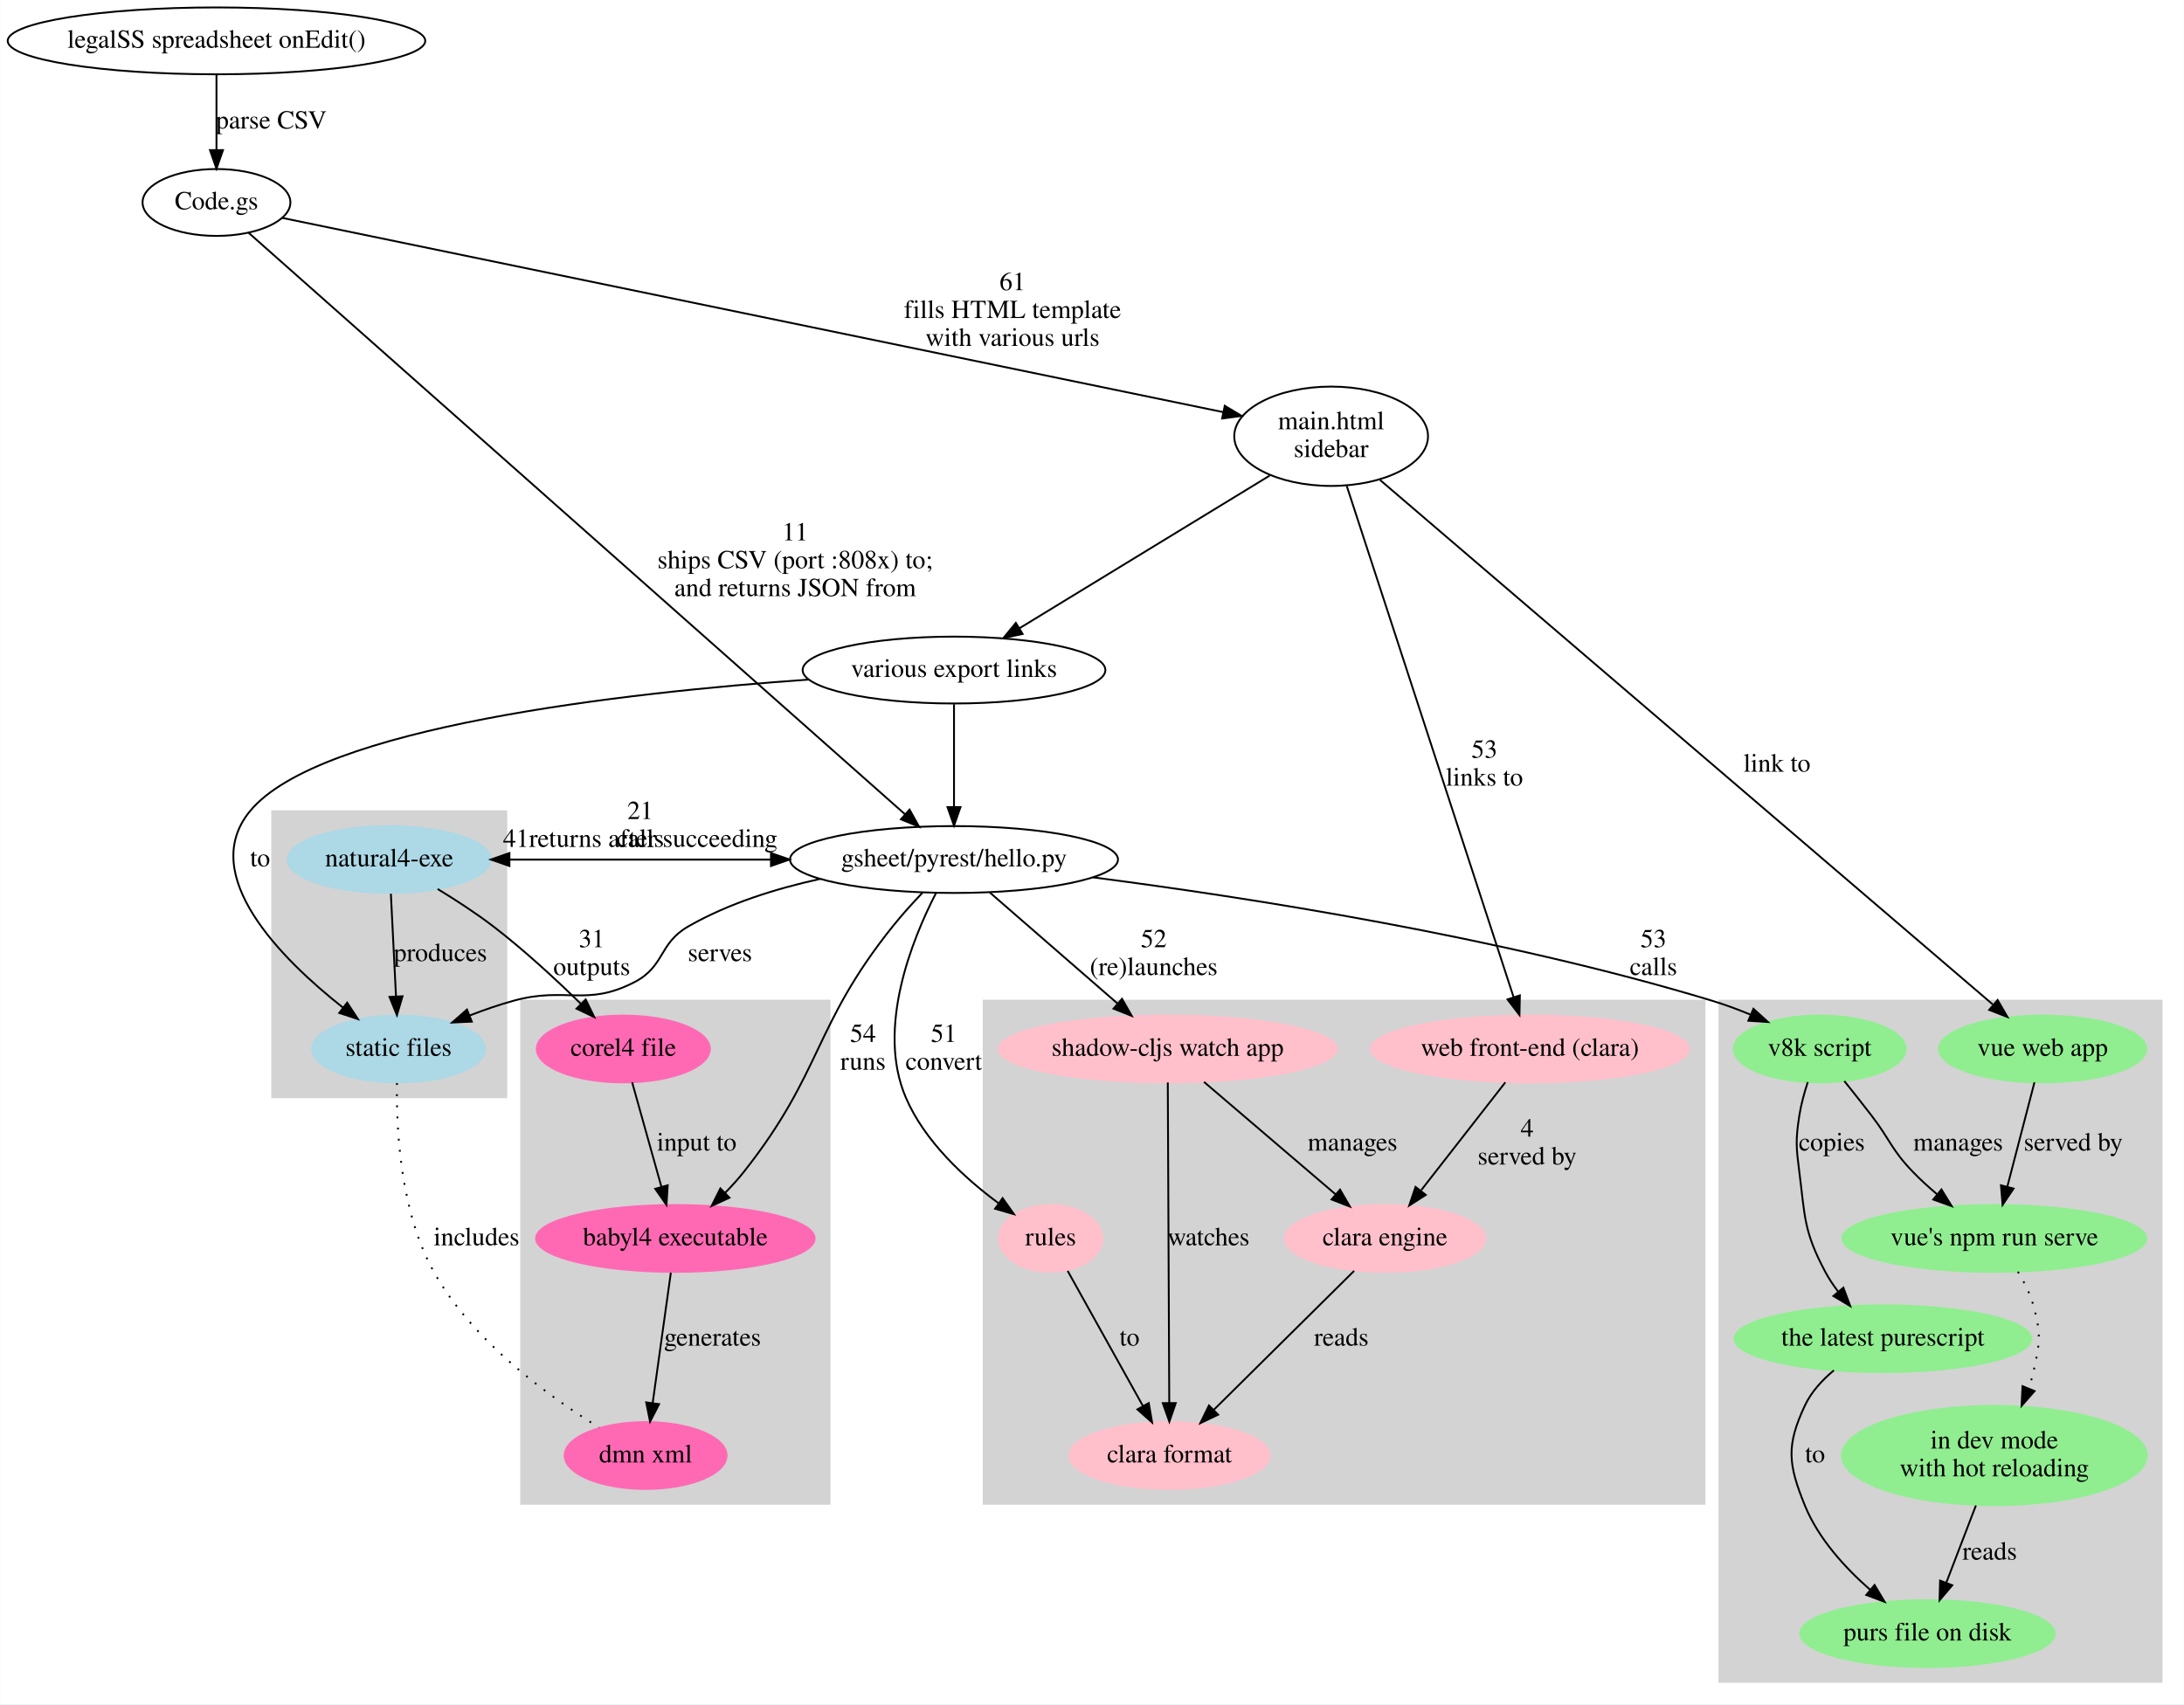
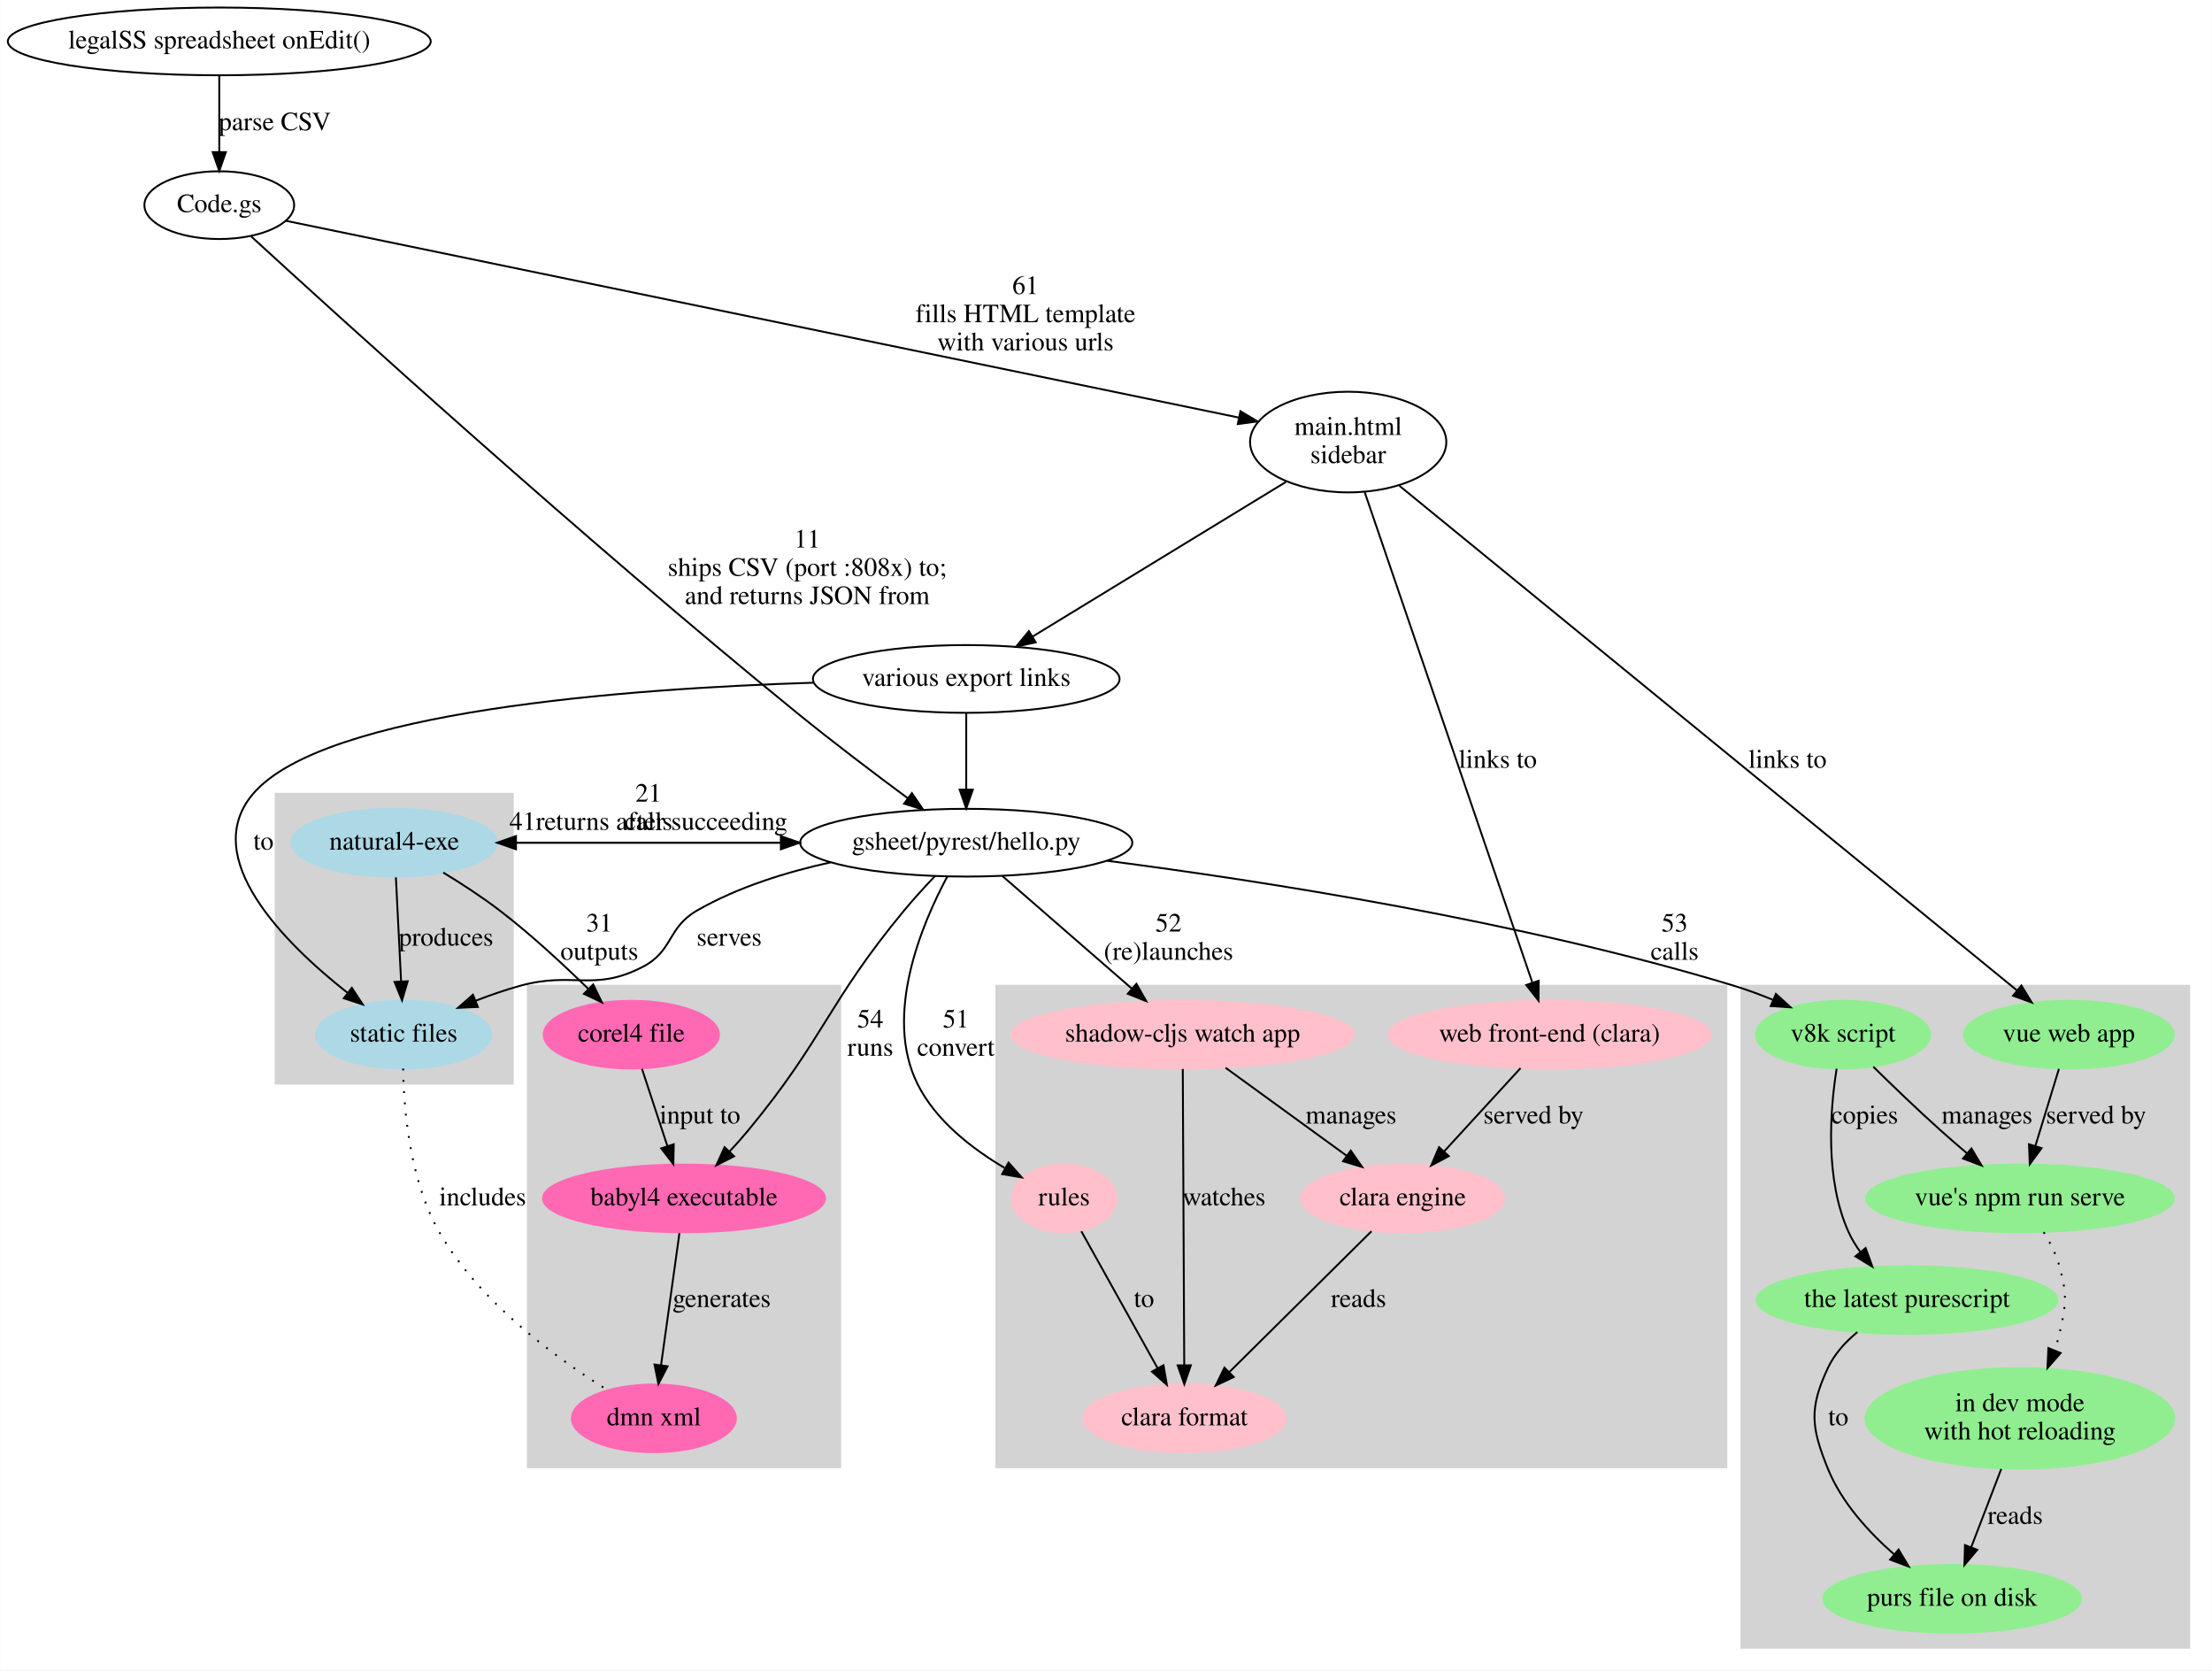
- <svg xmlns="http://www.w3.org/2000/svg" width="1175pt" height="917pt" viewBox="0.00 0.00 1175.44 917.48">
-   <g id="graph0" class="graph" transform="scale(1 1) rotate(0) translate(4 913.48)">
-     <polygon fill="white" stroke="transparent" points="-4,4 -4,-913.48 1171.44,-913.48 1171.44,4 -4,4" />
+ <svg xmlns="http://www.w3.org/2000/svg" width="1175pt" height="887pt" viewBox="0.00 0.00 1175.44 887.48">
+   <g id="graph0" class="graph" transform="scale(1 1) rotate(0) translate(4 883.48)">
+     <polygon fill="white" stroke="transparent" points="-4,4 -4,-883.48 1171.44,-883.48 1171.44,4 -4,4" />
    <g id="clust1" class="cluster">
-       <polygon fill="lightgrey" stroke="lightgrey" points="142.44,-322.74 142.44,-476.74 268.44,-476.74 268.44,-322.74 142.44,-322.74" />
+       <polygon fill="lightgrey" stroke="lightgrey" points="142.44,-307.74 142.44,-461.74 268.44,-461.74 268.44,-307.74 142.44,-307.74" />
    </g>
    <g id="clust2" class="cluster">
-       <polygon fill="lightgrey" stroke="lightgrey" points="921.44,-8 921.44,-374.74 1159.44,-374.74 1159.44,-8 921.44,-8" />
+       <polygon fill="lightgrey" stroke="lightgrey" points="921.44,-8 921.44,-359.74 1159.44,-359.74 1159.44,-8 921.44,-8" />
    </g>
    <g id="clust3" class="cluster">
-       <polygon fill="lightgrey" stroke="lightgrey" points="276.44,-103.87 276.44,-374.74 442.44,-374.74 442.44,-103.87 276.44,-103.87" />
+       <polygon fill="lightgrey" stroke="lightgrey" points="276.44,-103.87 276.44,-359.74 442.44,-359.74 442.44,-103.87 276.44,-103.87" />
    </g>
    <g id="clust4" class="cluster">
-       <polygon fill="lightgrey" stroke="lightgrey" points="525.44,-103.87 525.44,-374.74 913.44,-374.74 913.44,-103.87 525.44,-103.87" />
+       <polygon fill="lightgrey" stroke="lightgrey" points="525.44,-103.87 525.44,-359.74 913.44,-359.74 913.44,-103.87 525.44,-103.87" />
    </g>
    <g id="node1" class="node">
-       <ellipse fill="none" stroke="black" cx="509.44" cy="-450.74" rx="88.28" ry="18" />
-       <text text-anchor="middle" x="509.44" y="-447.04" font-family="Times,serif" font-size="14.00">gsheet/pyrest/hello.py</text>
+       <ellipse fill="none" stroke="black" cx="509.44" cy="-435.74" rx="88.28" ry="18" />
+       <text text-anchor="middle" x="509.44" y="-432.04" font-family="Times,serif" font-size="14.00">gsheet/pyrest/hello.py</text>
    </g>
    <g id="node6" class="node">
-       <ellipse fill="lightblue" stroke="lightblue" cx="210.44" cy="-348.74" rx="46.59" ry="18" />
-       <text text-anchor="middle" x="210.44" y="-345.04" font-family="Times,serif" font-size="14.00">static files</text>
+       <ellipse fill="lightblue" stroke="lightblue" cx="210.44" cy="-333.74" rx="46.59" ry="18" />
+       <text text-anchor="middle" x="210.44" y="-330.04" font-family="Times,serif" font-size="14.00">static files</text>
    </g>
    <g id="edge6" class="edge">
-       <path fill="none" stroke="black" d="M437.36,-440.29C413.68,-435.1 387.94,-427.08 366.44,-414.74 350.36,-405.51 353.91,-393.26 337.44,-384.74 311.48,-371.31 300.63,-382.48 272.44,-374.74 264.65,-372.6 256.51,-369.78 248.79,-366.8" />
-       <polygon fill="black" stroke="black" points="249.88,-363.46 239.29,-362.98 247.27,-369.96 249.88,-363.46" />
-       <text text-anchor="middle" x="383.44" y="-396.04" font-family="Times,serif" font-size="14.00">serves</text>
+       <path fill="none" stroke="black" d="M437.36,-425.29C413.68,-420.1 387.94,-412.08 366.44,-399.74 350.36,-390.51 353.91,-378.26 337.44,-369.74 311.48,-356.31 300.63,-367.48 272.44,-359.74 264.65,-357.6 256.51,-354.78 248.79,-351.8" />
+       <polygon fill="black" stroke="black" points="249.88,-348.46 239.29,-347.98 247.27,-354.96 249.88,-348.46" />
+       <text text-anchor="middle" x="383.44" y="-381.04" font-family="Times,serif" font-size="14.00">serves</text>
    </g>
    <g id="node7" class="node">
-       <ellipse fill="lightblue" stroke="lightblue" cx="205.44" cy="-450.74" rx="54.69" ry="18" />
-       <text text-anchor="middle" x="205.44" y="-447.04" font-family="Times,serif" font-size="14.00">natural4-exe</text>
+       <ellipse fill="lightblue" stroke="lightblue" cx="205.44" cy="-435.74" rx="54.69" ry="18" />
+       <text text-anchor="middle" x="205.44" y="-432.04" font-family="Times,serif" font-size="14.00">natural4-exe</text>
    </g>
    <g id="edge9" class="edge">
-       <path fill="none" stroke="black" d="M420.91,-450.74C372.77,-450.74 314.29,-450.74 270.4,-450.74" />
-       <polygon fill="black" stroke="black" points="270.14,-447.24 260.14,-450.74 270.14,-454.24 270.14,-447.24" />
-       <text text-anchor="middle" x="340.54" y="-472.54" font-family="Times,serif" font-size="14.00">21</text>
-       <text text-anchor="middle" x="340.54" y="-457.54" font-family="Times,serif" font-size="14.00">calls</text>
+       <path fill="none" stroke="black" d="M420.91,-435.74C372.77,-435.74 314.29,-435.74 270.4,-435.74" />
+       <polygon fill="black" stroke="black" points="270.14,-432.24 260.14,-435.74 270.14,-439.24 270.14,-432.24" />
+       <text text-anchor="middle" x="340.54" y="-457.54" font-family="Times,serif" font-size="14.00">21</text>
+       <text text-anchor="middle" x="340.54" y="-442.54" font-family="Times,serif" font-size="14.00">calls</text>
    </g>
    <g id="node9" class="node">
-       <ellipse fill="lightgreen" stroke="lightgreen" cx="975.44" cy="-348.74" rx="46.29" ry="18" />
-       <text text-anchor="middle" x="975.44" y="-345.04" font-family="Times,serif" font-size="14.00">v8k script</text>
+       <ellipse fill="lightgreen" stroke="lightgreen" cx="975.44" cy="-333.74" rx="46.29" ry="18" />
+       <text text-anchor="middle" x="975.44" y="-330.04" font-family="Times,serif" font-size="14.00">v8k script</text>
    </g>
    <g id="edge17" class="edge">
-       <path fill="none" stroke="black" d="M584.34,-441.12C667.1,-430.41 803.72,-409.22 917.44,-374.74 924.21,-372.69 931.25,-370.08 937.99,-367.33" />
-       <polygon fill="black" stroke="black" points="939.76,-370.38 947.6,-363.25 937.02,-363.94 939.76,-370.38" />
-       <text text-anchor="middle" x="885.94" y="-403.54" font-family="Times,serif" font-size="14.00">53</text>
-       <text text-anchor="middle" x="885.94" y="-388.54" font-family="Times,serif" font-size="14.00">calls</text>
+       <path fill="none" stroke="black" d="M584.34,-426.12C667.1,-415.41 803.72,-394.22 917.44,-359.74 924.21,-357.69 931.25,-355.08 937.99,-352.33" />
+       <polygon fill="black" stroke="black" points="939.76,-355.38 947.6,-348.25 937.02,-348.94 939.76,-355.38" />
+       <text text-anchor="middle" x="885.94" y="-388.54" font-family="Times,serif" font-size="14.00">53</text>
+       <text text-anchor="middle" x="885.94" y="-373.54" font-family="Times,serif" font-size="14.00">calls</text>
    </g>
    <g id="node15" class="node">
      <ellipse fill="hotpink" stroke="hotpink" cx="359.44" cy="-246.74" rx="74.99" ry="18" />
      <text text-anchor="middle" x="359.44" y="-243.04" font-family="Times,serif" font-size="14.00">babyl4 executable</text>
    </g>
    <g id="edge22" class="edge">
-       <path fill="none" stroke="black" d="M492.41,-432.8C487.1,-427.22 481.34,-420.87 476.44,-414.74 433.58,-361.18 438.93,-336.6 396.44,-282.74 393.38,-278.87 389.9,-275.02 386.32,-271.37" />
-       <polygon fill="black" stroke="black" points="388.57,-268.67 378.95,-264.21 383.69,-273.69 388.57,-268.67" />
-       <text text-anchor="middle" x="460.44" y="-352.54" font-family="Times,serif" font-size="14.00">54</text>
-       <text text-anchor="middle" x="460.44" y="-337.54" font-family="Times,serif" font-size="14.00">runs</text>
+       <path fill="none" stroke="black" d="M492.87,-418.05C487.47,-412.38 481.55,-405.92 476.44,-399.74 435.78,-350.64 434.08,-331.86 393.44,-282.74 390.36,-279.02 386.97,-275.22 383.55,-271.56" />
+       <polygon fill="black" stroke="black" points="386.06,-269.12 376.61,-264.32 381,-273.96 386.06,-269.12" />
+       <text text-anchor="middle" x="458.44" y="-337.54" font-family="Times,serif" font-size="14.00">54</text>
+       <text text-anchor="middle" x="458.44" y="-322.54" font-family="Times,serif" font-size="14.00">runs</text>
    </g>
    <g id="node17" class="node">
      <ellipse fill="pink" stroke="pink" cx="561.44" cy="-246.74" rx="27.9" ry="18" />
      <text text-anchor="middle" x="561.44" y="-243.04" font-family="Times,serif" font-size="14.00">rules</text>
    </g>
    <g id="edge29" class="edge">
-       <path fill="none" stroke="black" d="M499.73,-432.66C486.87,-407.66 467.57,-360.01 483.44,-322.74 493.56,-298.97 515.31,-279.1 533.28,-265.8" />
-       <polygon fill="black" stroke="black" points="535.6,-268.44 541.73,-259.8 531.55,-262.73 535.6,-268.44" />
-       <text text-anchor="middle" x="503.94" y="-352.54" font-family="Times,serif" font-size="14.00">51</text>
-       <text text-anchor="middle" x="503.94" y="-337.54" font-family="Times,serif" font-size="14.00">convert</text>
+       <path fill="none" stroke="black" d="M499.42,-417.84C485.89,-392.64 465.44,-344.29 483.44,-307.74 493.12,-288.08 512.68,-273.06 529.79,-262.97" />
+       <polygon fill="black" stroke="black" points="531.92,-265.78 538.96,-257.87 528.52,-259.67 531.92,-265.78" />
+       <text text-anchor="middle" x="503.94" y="-337.54" font-family="Times,serif" font-size="14.00">51</text>
+       <text text-anchor="middle" x="503.94" y="-322.54" font-family="Times,serif" font-size="14.00">convert</text>
    </g>
    <g id="node19" class="node">
-       <ellipse fill="pink" stroke="pink" cx="624.44" cy="-348.74" rx="90.98" ry="18" />
-       <text text-anchor="middle" x="624.44" y="-345.04" font-family="Times,serif" font-size="14.00">shadow-cljs watch app</text>
+       <ellipse fill="pink" stroke="pink" cx="624.44" cy="-333.74" rx="90.98" ry="18" />
+       <text text-anchor="middle" x="624.44" y="-330.04" font-family="Times,serif" font-size="14.00">shadow-cljs watch app</text>
    </g>
    <g id="edge30" class="edge">
-       <path fill="none" stroke="black" d="M528.69,-433C547.51,-416.63 576.35,-391.56 597.45,-373.21" />
-       <polygon fill="black" stroke="black" points="599.88,-375.74 605.13,-366.53 595.29,-370.45 599.88,-375.74" />
-       <text text-anchor="middle" x="616.94" y="-403.54" font-family="Times,serif" font-size="14.00">52</text>
-       <text text-anchor="middle" x="616.94" y="-388.54" font-family="Times,serif" font-size="14.00">(re)launches</text>
+       <path fill="none" stroke="black" d="M528.69,-418C547.51,-401.63 576.35,-376.56 597.45,-358.21" />
+       <polygon fill="black" stroke="black" points="599.88,-360.74 605.13,-351.53 595.29,-355.45 599.88,-360.74" />
+       <text text-anchor="middle" x="616.94" y="-388.54" font-family="Times,serif" font-size="14.00">52</text>
+       <text text-anchor="middle" x="616.94" y="-373.54" font-family="Times,serif" font-size="14.00">(re)launches</text>
    </g>
    <g id="node2" class="node">
-       <ellipse fill="none" stroke="black" cx="112.44" cy="-891.48" rx="112.38" ry="18" />
-       <text text-anchor="middle" x="112.44" y="-887.78" font-family="Times,serif" font-size="14.00">legalSS spreadsheet onEdit()</text>
+       <ellipse fill="none" stroke="black" cx="112.44" cy="-861.48" rx="112.38" ry="18" />
+       <text text-anchor="middle" x="112.44" y="-857.78" font-family="Times,serif" font-size="14.00">legalSS spreadsheet onEdit()</text>
    </g>
    <g id="node3" class="node">
-       <ellipse fill="none" stroke="black" cx="112.44" cy="-804.48" rx="39.79" ry="18" />
-       <text text-anchor="middle" x="112.44" y="-800.78" font-family="Times,serif" font-size="14.00">Code.gs</text>
+       <ellipse fill="none" stroke="black" cx="112.44" cy="-774.48" rx="39.79" ry="18" />
+       <text text-anchor="middle" x="112.44" y="-770.78" font-family="Times,serif" font-size="14.00">Code.gs</text>
    </g>
    <g id="edge1" class="edge">
-       <path fill="none" stroke="black" d="M112.44,-873.28C112.44,-861.64 112.44,-846.03 112.44,-832.72" />
-       <polygon fill="black" stroke="black" points="115.94,-832.66 112.44,-822.66 108.94,-832.66 115.94,-832.66" />
-       <text text-anchor="middle" x="141.94" y="-844.28" font-family="Times,serif" font-size="14.00">parse CSV</text>
+       <path fill="none" stroke="black" d="M112.44,-843.28C112.44,-831.64 112.44,-816.03 112.44,-802.72" />
+       <polygon fill="black" stroke="black" points="115.94,-802.66 112.44,-792.66 108.94,-802.66 115.94,-802.66" />
+       <text text-anchor="middle" x="141.94" y="-814.28" font-family="Times,serif" font-size="14.00">parse CSV</text>
    </g>
    <g id="edge2" class="edge">
-       <path fill="none" stroke="black" d="M129.75,-788.14C192.39,-732.64 407.48,-542.08 482.98,-475.18" />
-       <polygon fill="black" stroke="black" points="485.5,-477.63 490.67,-468.37 480.86,-472.39 485.5,-477.63" />
-       <text text-anchor="middle" x="423.94" y="-622.54" font-family="Times,serif" font-size="14.00">11</text>
-       <text text-anchor="middle" x="423.94" y="-607.54" font-family="Times,serif" font-size="14.00">ships CSV (port :808x) to;</text>
-       <text text-anchor="middle" x="423.94" y="-592.54" font-family="Times,serif" font-size="14.00">and returns JSON from</text>
+       <path fill="none" stroke="black" d="M129.38,-757.88C175.18,-715.88 305.71,-597.29 419.44,-504.74 438.63,-489.13 460.8,-472.36 478.33,-459.39" />
+       <polygon fill="black" stroke="black" points="480.56,-462.09 486.53,-453.34 476.4,-456.46 480.56,-462.09" />
+       <text text-anchor="middle" x="424.94" y="-592.54" font-family="Times,serif" font-size="14.00">11</text>
+       <text text-anchor="middle" x="424.94" y="-577.54" font-family="Times,serif" font-size="14.00">ships CSV (port :808x) to;</text>
+       <text text-anchor="middle" x="424.94" y="-562.54" font-family="Times,serif" font-size="14.00">and returns JSON from</text>
    </g>
    <g id="node4" class="node">
-       <ellipse fill="none" stroke="black" cx="712.44" cy="-678.61" rx="52.15" ry="26.74" />
-       <text text-anchor="middle" x="712.44" y="-682.41" font-family="Times,serif" font-size="14.00">main.html</text>
-       <text text-anchor="middle" x="712.44" y="-667.41" font-family="Times,serif" font-size="14.00">sidebar</text>
+       <ellipse fill="none" stroke="black" cx="712.44" cy="-648.61" rx="52.15" ry="26.74" />
+       <text text-anchor="middle" x="712.44" y="-652.41" font-family="Times,serif" font-size="14.00">main.html</text>
+       <text text-anchor="middle" x="712.44" y="-637.41" font-family="Times,serif" font-size="14.00">sidebar</text>
    </g>
    <g id="edge3" class="edge">
-       <path fill="none" stroke="black" d="M147.73,-796.19C247.3,-775.64 531.13,-717.04 654.27,-691.62" />
-       <polygon fill="black" stroke="black" points="655.18,-695.01 664.26,-689.56 653.76,-688.15 655.18,-695.01" />
-       <text text-anchor="middle" x="540.94" y="-757.28" font-family="Times,serif" font-size="14.00">61</text>
-       <text text-anchor="middle" x="540.94" y="-742.28" font-family="Times,serif" font-size="14.00">fills HTML template</text>
-       <text text-anchor="middle" x="540.94" y="-727.28" font-family="Times,serif" font-size="14.00">with various urls</text>
+       <path fill="none" stroke="black" d="M147.73,-766.19C247.3,-745.64 531.13,-687.04 654.27,-661.62" />
+       <polygon fill="black" stroke="black" points="655.18,-665.01 664.26,-659.56 653.76,-658.15 655.18,-665.01" />
+       <text text-anchor="middle" x="540.94" y="-727.28" font-family="Times,serif" font-size="14.00">61</text>
+       <text text-anchor="middle" x="540.94" y="-712.28" font-family="Times,serif" font-size="14.00">fills HTML template</text>
+       <text text-anchor="middle" x="540.94" y="-697.28" font-family="Times,serif" font-size="14.00">with various urls</text>
    </g>
    <g id="node5" class="node">
-       <ellipse fill="none" stroke="black" cx="509.44" cy="-552.74" rx="81.49" ry="18" />
-       <text text-anchor="middle" x="509.44" y="-549.04" font-family="Times,serif" font-size="14.00">various export links</text>
+       <ellipse fill="none" stroke="black" cx="509.44" cy="-522.74" rx="81.49" ry="18" />
+       <text text-anchor="middle" x="509.44" y="-519.04" font-family="Times,serif" font-size="14.00">various export links</text>
    </g>
    <g id="edge4" class="edge">
-       <path fill="none" stroke="black" d="M679.37,-657.43C642.35,-634.84 582.57,-598.37 544.68,-575.25" />
-       <polygon fill="black" stroke="black" points="546.37,-572.18 536.01,-569.96 542.73,-578.15 546.37,-572.18" />
+       <path fill="none" stroke="black" d="M679.37,-627.43C642.35,-604.84 582.57,-568.37 544.68,-545.25" />
+       <polygon fill="black" stroke="black" points="546.37,-542.18 536.01,-539.96 542.73,-548.15 546.37,-542.18" />
    </g>
    <g id="node8" class="node">
-       <ellipse fill="lightgreen" stroke="lightgreen" cx="1095.44" cy="-348.74" rx="55.79" ry="18" />
-       <text text-anchor="middle" x="1095.44" y="-345.04" font-family="Times,serif" font-size="14.00">vue web app</text>
+       <ellipse fill="lightgreen" stroke="lightgreen" cx="1095.44" cy="-333.74" rx="55.79" ry="18" />
+       <text text-anchor="middle" x="1095.44" y="-330.04" font-family="Times,serif" font-size="14.00">vue web app</text>
    </g>
    <g id="edge18" class="edge">
-       <path fill="none" stroke="black" d="M738.77,-655.07C808.6,-595.29 998.02,-433.14 1068.52,-372.78" />
-       <polygon fill="black" stroke="black" points="1071.2,-375.1 1076.52,-365.94 1066.64,-369.78 1071.2,-375.1" />
-       <text text-anchor="middle" x="952.44" y="-498.04" font-family="Times,serif" font-size="14.00">link to</text>
+       <path fill="none" stroke="black" d="M739.68,-625.36C809.96,-567.94 996.89,-415.24 1067.72,-357.39" />
+       <polygon fill="black" stroke="black" points="1070.23,-359.85 1075.76,-350.82 1065.8,-354.43 1070.23,-359.85" />
+       <text text-anchor="middle" x="945.94" y="-475.54" font-family="Times,serif" font-size="14.00">links to</text>
    </g>
    <g id="node21" class="node">
-       <ellipse fill="pink" stroke="pink" cx="819.44" cy="-348.74" rx="85.59" ry="18" />
-       <text text-anchor="middle" x="819.44" y="-345.04" font-family="Times,serif" font-size="14.00">web front-end (clara)</text>
+       <ellipse fill="pink" stroke="pink" cx="819.44" cy="-333.74" rx="85.59" ry="18" />
+       <text text-anchor="middle" x="819.44" y="-330.04" font-family="Times,serif" font-size="14.00">web front-end (clara)</text>
    </g>
    <g id="edge31" class="edge">
-       <path fill="none" stroke="black" d="M720.84,-651.88C740.68,-591.09 790.31,-439.01 810.59,-376.86" />
-       <polygon fill="black" stroke="black" points="814.03,-377.6 813.81,-367.01 807.38,-375.43 814.03,-377.6" />
-       <text text-anchor="middle" x="794.94" y="-505.54" font-family="Times,serif" font-size="14.00">53</text>
-       <text text-anchor="middle" x="794.94" y="-490.54" font-family="Times,serif" font-size="14.00">links to</text>
+       <path fill="none" stroke="black" d="M721.2,-622.01C741.16,-563.63 789.89,-421.14 810.26,-361.59" />
+       <polygon fill="black" stroke="black" points="813.68,-362.39 813.61,-351.8 807.06,-360.13 813.68,-362.39" />
+       <text text-anchor="middle" x="791.94" y="-475.54" font-family="Times,serif" font-size="14.00">links to</text>
    </g>
    <g id="edge5" class="edge">
-       <path fill="none" stroke="black" d="M509.44,-534.32C509.44,-519.12 509.44,-496.81 509.44,-479.2" />
-       <polygon fill="black" stroke="black" points="512.94,-478.96 509.44,-468.96 505.94,-478.96 512.94,-478.96" />
+       <path fill="none" stroke="black" d="M509.44,-504.54C509.44,-492.9 509.44,-477.29 509.44,-463.98" />
+       <polygon fill="black" stroke="black" points="512.94,-463.92 509.44,-453.92 505.94,-463.92 512.94,-463.92" />
    </g>
    <g id="edge7" class="edge">
-       <path fill="none" stroke="black" d="M431.24,-547.62C331.59,-540.54 167.75,-522.15 130.44,-476.74 102.15,-442.31 147.36,-397.21 180.49,-371.05" />
-       <polygon fill="black" stroke="black" points="182.79,-373.7 188.6,-364.83 178.53,-368.14 182.79,-373.7" />
-       <text text-anchor="middle" x="135.94" y="-447.04" font-family="Times,serif" font-size="14.00">to</text>
+       <path fill="none" stroke="black" d="M428.42,-520.75C328.72,-517.62 167.97,-505.68 130.44,-461.74 101.42,-427.76 147.17,-382.33 180.54,-356.02" />
+       <polygon fill="black" stroke="black" points="182.9,-358.63 188.71,-349.77 178.64,-353.07 182.9,-358.63" />
+       <text text-anchor="middle" x="135.94" y="-432.04" font-family="Times,serif" font-size="14.00">to</text>
    </g>
    <g id="node16" class="node">
      <ellipse fill="hotpink" stroke="hotpink" cx="343.44" cy="-129.87" rx="43.59" ry="18" />
      <text text-anchor="middle" x="343.44" y="-126.17" font-family="Times,serif" font-size="14.00">dmn xml</text>
    </g>
    <g id="edge23" class="edge">
-       <path fill="none" stroke="black" stroke-dasharray="1,5" d="M209.59,-330.38C209.18,-306.08 211.26,-261.24 229.44,-228.74 250.45,-191.17 291.73,-161.38 318.43,-144.94" />
+       <path fill="none" stroke="black" stroke-dasharray="1,5" d="M210.15,-315.72C210.51,-294.09 213.63,-256.28 229.44,-228.74 250.86,-191.41 292.03,-161.54 318.59,-145.03" />
      <text text-anchor="middle" x="252.44" y="-243.04" font-family="Times,serif" font-size="14.00">includes</text>
    </g>
    <g id="edge10" class="edge">
-       <path fill="none" stroke="black" d="M260.14,-450.74C301.96,-450.74 360.73,-450.74 410.71,-450.74" />
-       <polygon fill="black" stroke="black" points="410.91,-454.24 420.91,-450.74 410.91,-447.24 410.91,-454.24" />
-       <text text-anchor="middle" x="340.54" y="-457.54" font-family="Times,serif" font-size="14.00">41returns after succeeding</text>
+       <path fill="none" stroke="black" d="M260.14,-435.74C301.96,-435.74 360.73,-435.74 410.71,-435.74" />
+       <polygon fill="black" stroke="black" points="410.91,-439.24 420.91,-435.74 410.91,-432.24 410.91,-439.24" />
+       <text text-anchor="middle" x="340.54" y="-442.54" font-family="Times,serif" font-size="14.00">41returns after succeeding</text>
    </g>
    <g id="edge8" class="edge">
-       <path fill="none" stroke="black" d="M206.31,-432.32C207.07,-417.12 208.19,-394.81 209.07,-377.2" />
-       <polygon fill="black" stroke="black" points="212.58,-377.12 209.58,-366.96 205.58,-376.77 212.58,-377.12" />
-       <text text-anchor="middle" x="232.94" y="-396.04" font-family="Times,serif" font-size="14.00">produces</text>
+       <path fill="none" stroke="black" d="M206.31,-417.32C207.07,-402.12 208.19,-379.81 209.07,-362.2" />
+       <polygon fill="black" stroke="black" points="212.58,-362.12 209.58,-351.96 205.58,-361.77 212.58,-362.12" />
+       <text text-anchor="middle" x="232.94" y="-381.04" font-family="Times,serif" font-size="14.00">produces</text>
    </g>
    <g id="node14" class="node">
-       <ellipse fill="hotpink" stroke="hotpink" cx="331.44" cy="-348.74" rx="46.59" ry="18" />
-       <text text-anchor="middle" x="331.44" y="-345.04" font-family="Times,serif" font-size="14.00">corel4 file</text>
+       <ellipse fill="hotpink" stroke="hotpink" cx="331.44" cy="-333.74" rx="46.59" ry="18" />
+       <text text-anchor="middle" x="331.44" y="-330.04" font-family="Times,serif" font-size="14.00">corel4 file</text>
    </g>
    <g id="edge21" class="edge">
-       <path fill="none" stroke="black" d="M231.49,-434.87C241.17,-428.99 252.06,-421.92 261.44,-414.74 278.06,-402.01 295.31,-386.03 308.53,-373.1" />
-       <polygon fill="black" stroke="black" points="311.17,-375.42 315.81,-365.89 306.24,-370.44 311.17,-375.42" />
-       <text text-anchor="middle" x="314.44" y="-403.54" font-family="Times,serif" font-size="14.00">31</text>
-       <text text-anchor="middle" x="314.44" y="-388.54" font-family="Times,serif" font-size="14.00">outputs</text>
+       <path fill="none" stroke="black" d="M231.49,-419.87C241.17,-413.99 252.06,-406.92 261.44,-399.74 278.06,-387.01 295.31,-371.03 308.53,-358.1" />
+       <polygon fill="black" stroke="black" points="311.17,-360.42 315.81,-350.89 306.24,-355.44 311.17,-360.42" />
+       <text text-anchor="middle" x="314.44" y="-388.54" font-family="Times,serif" font-size="14.00">31</text>
+       <text text-anchor="middle" x="314.44" y="-373.54" font-family="Times,serif" font-size="14.00">outputs</text>
    </g>
    <g id="node10" class="node">
      <ellipse fill="lightgreen" stroke="lightgreen" cx="1069.44" cy="-246.74" rx="81.79" ry="18" />
      <text text-anchor="middle" x="1069.44" y="-243.04" font-family="Times,serif" font-size="14.00">vue's npm run serve</text>
    </g>
    <g id="edge11" class="edge">
-       <path fill="none" stroke="black" d="M1091.03,-330.78C1087.03,-315.4 1081.08,-292.49 1076.43,-274.63" />
-       <polygon fill="black" stroke="black" points="1079.78,-273.58 1073.87,-264.79 1073,-275.35 1079.78,-273.58" />
-       <text text-anchor="middle" x="1111.94" y="-294.04" font-family="Times,serif" font-size="14.00">served by</text>
+       <path fill="none" stroke="black" d="M1090.18,-315.54C1086.58,-303.79 1081.75,-287.98 1077.65,-274.58" />
+       <polygon fill="black" stroke="black" points="1080.97,-273.45 1074.69,-264.92 1074.27,-275.5 1080.97,-273.45" />
+       <text text-anchor="middle" x="1109.94" y="-286.54" font-family="Times,serif" font-size="14.00">served by</text>
    </g>
    <g id="edge12" class="edge">
-       <path fill="none" stroke="black" d="M988.69,-331.47C993.4,-325.61 998.71,-318.92 1003.44,-312.74 1013.5,-299.62 1013.98,-294.66 1025.44,-282.74 1029.51,-278.5 1034.11,-274.32 1038.75,-270.41" />
-       <polygon fill="black" stroke="black" points="1040.96,-273.12 1046.52,-264.1 1036.55,-267.68 1040.96,-273.12" />
-       <text text-anchor="middle" x="1049.94" y="-294.04" font-family="Times,serif" font-size="14.00">manages</text>
+       <path fill="none" stroke="black" d="M991.55,-316.67C1001.68,-306.72 1015.12,-293.77 1027.44,-282.74 1031.88,-278.77 1036.67,-274.63 1041.37,-270.66" />
+       <polygon fill="black" stroke="black" points="1043.68,-273.29 1049.11,-264.19 1039.19,-267.92 1043.68,-273.29" />
+       <text text-anchor="middle" x="1051.94" y="-286.54" font-family="Times,serif" font-size="14.00">manages</text>
    </g>
    <g id="node12" class="node">
      <ellipse fill="lightgreen" stroke="lightgreen" cx="1009.44" cy="-192.74" rx="79.89" ry="18" />
      <text text-anchor="middle" x="1009.44" y="-189.04" font-family="Times,serif" font-size="14.00">the latest purescript</text>
    </g>
    <g id="edge13" class="edge">
-       <path fill="none" stroke="black" d="M969.01,-330.9C967.15,-325.22 965.37,-318.78 964.44,-312.74 962.42,-299.56 962.75,-295.97 964.44,-282.74 967.58,-258.15 966.79,-250.62 978.44,-228.74 980.36,-225.14 982.72,-221.6 985.28,-218.23" />
-       <polygon fill="black" stroke="black" points="988.17,-220.23 991.89,-210.31 982.8,-215.74 988.17,-220.23" />
-       <text text-anchor="middle" x="981.94" y="-294.04" font-family="Times,serif" font-size="14.00">copies</text>
+       <path fill="none" stroke="black" d="M972.04,-315.63C968.64,-294.25 965.58,-257.02 978.44,-228.74 980.09,-225.1 982.26,-221.57 984.67,-218.24" />
+       <polygon fill="black" stroke="black" points="987.45,-220.38 991.06,-210.42 982.02,-215.95 987.45,-220.38" />
+       <text text-anchor="middle" x="986.94" y="-286.54" font-family="Times,serif" font-size="14.00">copies</text>
    </g>
    <g id="node11" class="node">
      <ellipse fill="lightgreen" stroke="lightgreen" cx="1069.44" cy="-129.87" rx="82.05" ry="26.74" />
      <text text-anchor="middle" x="1069.44" y="-133.67" font-family="Times,serif" font-size="14.00">in dev mode</text>
      <text text-anchor="middle" x="1069.44" y="-118.67" font-family="Times,serif" font-size="14.00">with hot reloading</text>
    </g>
    <g id="edge15" class="edge">
      <path fill="none" stroke="black" stroke-dasharray="1,5" d="M1082.11,-228.79C1085.5,-223.31 1088.7,-217.02 1090.44,-210.74 1094.71,-195.32 1093.98,-190.34 1090.44,-174.74 1089.79,-171.88 1088.93,-169 1087.93,-166.14" />
      <polygon fill="black" stroke="black" points="1091.08,-164.59 1084.09,-156.62 1084.59,-167.21 1091.08,-164.59" />
    </g>
    <g id="node13" class="node">
      <ellipse fill="lightgreen" stroke="lightgreen" cx="1033.44" cy="-34" rx="68.49" ry="18" />
      <text text-anchor="middle" x="1033.44" y="-30.3" font-family="Times,serif" font-size="14.00">purs file on disk</text>
    </g>
    <g id="edge16" class="edge">
      <path fill="none" stroke="black" d="M1059.51,-102.97C1054.53,-90 1048.52,-74.32 1043.52,-61.29" />
      <polygon fill="black" stroke="black" points="1046.78,-60.02 1039.94,-51.94 1040.25,-62.53 1046.78,-60.02" />
      <text text-anchor="middle" x="1066.94" y="-73.8" font-family="Times,serif" font-size="14.00">reads</text>
    </g>
    <g id="edge14" class="edge">
      <path fill="none" stroke="black" d="M983.06,-175.72C976.78,-170.51 970.9,-164.13 967.44,-156.74 957.31,-135.11 958.46,-125.13 967.44,-103 974.68,-85.16 989.09,-69.42 1002.6,-57.59" />
      <polygon fill="black" stroke="black" points="1004.96,-60.18 1010.4,-51.09 1000.48,-54.8 1004.96,-60.18" />
      <text text-anchor="middle" x="972.94" y="-126.17" font-family="Times,serif" font-size="14.00">to</text>
    </g>
    <g id="edge20" class="edge">
-       <path fill="none" stroke="black" d="M336.19,-330.78C340.49,-315.4 346.91,-292.49 351.91,-274.63" />
-       <polygon fill="black" stroke="black" points="355.34,-275.36 354.67,-264.79 348.6,-273.47 355.34,-275.36" />
-       <text text-anchor="middle" x="370.94" y="-294.04" font-family="Times,serif" font-size="14.00">input to</text>
+       <path fill="none" stroke="black" d="M337.11,-315.54C340.98,-303.79 346.19,-287.98 350.6,-274.58" />
+       <polygon fill="black" stroke="black" points="353.98,-275.51 353.78,-264.92 347.33,-273.32 353.98,-275.51" />
+       <text text-anchor="middle" x="367.94" y="-286.54" font-family="Times,serif" font-size="14.00">input to</text>
    </g>
    <g id="edge19" class="edge">
      <path fill="none" stroke="black" d="M357.01,-228.29C354.41,-209.63 350.25,-179.79 347.22,-158.04" />
      <polygon fill="black" stroke="black" points="350.69,-157.53 345.84,-148.1 343.75,-158.49 350.69,-157.53" />
      <text text-anchor="middle" x="379.44" y="-189.04" font-family="Times,serif" font-size="14.00">generates</text>
    </g>
    <g id="node18" class="node">
      <ellipse fill="pink" stroke="pink" cx="625.44" cy="-129.87" rx="53.89" ry="18" />
      <text text-anchor="middle" x="625.44" y="-126.17" font-family="Times,serif" font-size="14.00">clara format</text>
    </g>
    <g id="edge24" class="edge">
      <path fill="none" stroke="black" d="M570.61,-229.28C581.19,-210.28 598.73,-178.8 611.12,-156.57" />
      <polygon fill="black" stroke="black" points="614.27,-158.11 616.08,-147.67 608.15,-154.7 614.27,-158.11" />
      <text text-anchor="middle" x="603.94" y="-189.04" font-family="Times,serif" font-size="14.00">to</text>
    </g>
    <g id="edge25" class="edge">
-       <path fill="none" stroke="black" d="M624.52,-330.72C624.69,-293.28 625.11,-203.5 625.31,-158.12" />
-       <polygon fill="black" stroke="black" points="628.81,-158.12 625.36,-148.11 621.81,-158.09 628.81,-158.12" />
+       <path fill="none" stroke="black" d="M624.53,-315.53C624.7,-280.44 625.1,-200.41 625.3,-158.16" />
+       <polygon fill="black" stroke="black" points="628.81,-158.06 625.35,-148.04 621.81,-158.02 628.81,-158.06" />
      <text text-anchor="middle" x="646.44" y="-243.04" font-family="Times,serif" font-size="14.00">watches</text>
    </g>
    <g id="node20" class="node">
      <ellipse fill="pink" stroke="pink" cx="741.44" cy="-246.74" rx="53.89" ry="18" />
      <text text-anchor="middle" x="741.44" y="-243.04" font-family="Times,serif" font-size="14.00">clara engine</text>
    </g>
    <g id="edge26" class="edge">
-       <path fill="none" stroke="black" d="M644.02,-331C663.4,-314.44 693.22,-288.96 714.76,-270.55" />
-       <polygon fill="black" stroke="black" points="717.24,-273.03 722.57,-263.87 712.69,-267.71 717.24,-273.03" />
-       <text text-anchor="middle" x="723.94" y="-294.04" font-family="Times,serif" font-size="14.00">manages</text>
+       <path fill="none" stroke="black" d="M647.28,-316.15C665.66,-302.79 691.65,-283.91 711.67,-269.37" />
+       <polygon fill="black" stroke="black" points="713.81,-272.14 719.85,-263.43 709.7,-266.47 713.81,-272.14" />
+       <text text-anchor="middle" x="713.94" y="-286.54" font-family="Times,serif" font-size="14.00">manages</text>
    </g>
    <g id="edge27" class="edge">
      <path fill="none" stroke="black" d="M724.82,-229.28C705.01,-209.66 671.76,-176.73 649.22,-154.42" />
      <polygon fill="black" stroke="black" points="651.6,-151.85 642.03,-147.3 646.67,-156.82 651.6,-151.85" />
      <text text-anchor="middle" x="717.94" y="-189.04" font-family="Times,serif" font-size="14.00">reads</text>
    </g>
    <g id="edge28" class="edge">
-       <path fill="none" stroke="black" d="M806.21,-330.78C793.81,-314.88 775.11,-290.91 760.99,-272.81" />
-       <polygon fill="black" stroke="black" points="763.39,-270.19 754.48,-264.45 757.87,-274.49 763.39,-270.19" />
-       <text text-anchor="middle" x="817.94" y="-301.54" font-family="Times,serif" font-size="14.00">4</text>
-       <text text-anchor="middle" x="817.94" y="-286.54" font-family="Times,serif" font-size="14.00">served by</text>
+       <path fill="none" stroke="black" d="M804.03,-315.95C792.42,-303.29 776.33,-285.77 763.38,-271.65" />
+       <polygon fill="black" stroke="black" points="765.89,-269.21 756.55,-264.21 760.74,-273.94 765.89,-269.21" />
+       <text text-anchor="middle" x="810.94" y="-286.54" font-family="Times,serif" font-size="14.00">served by</text>
    </g>
  </g>
</svg>
